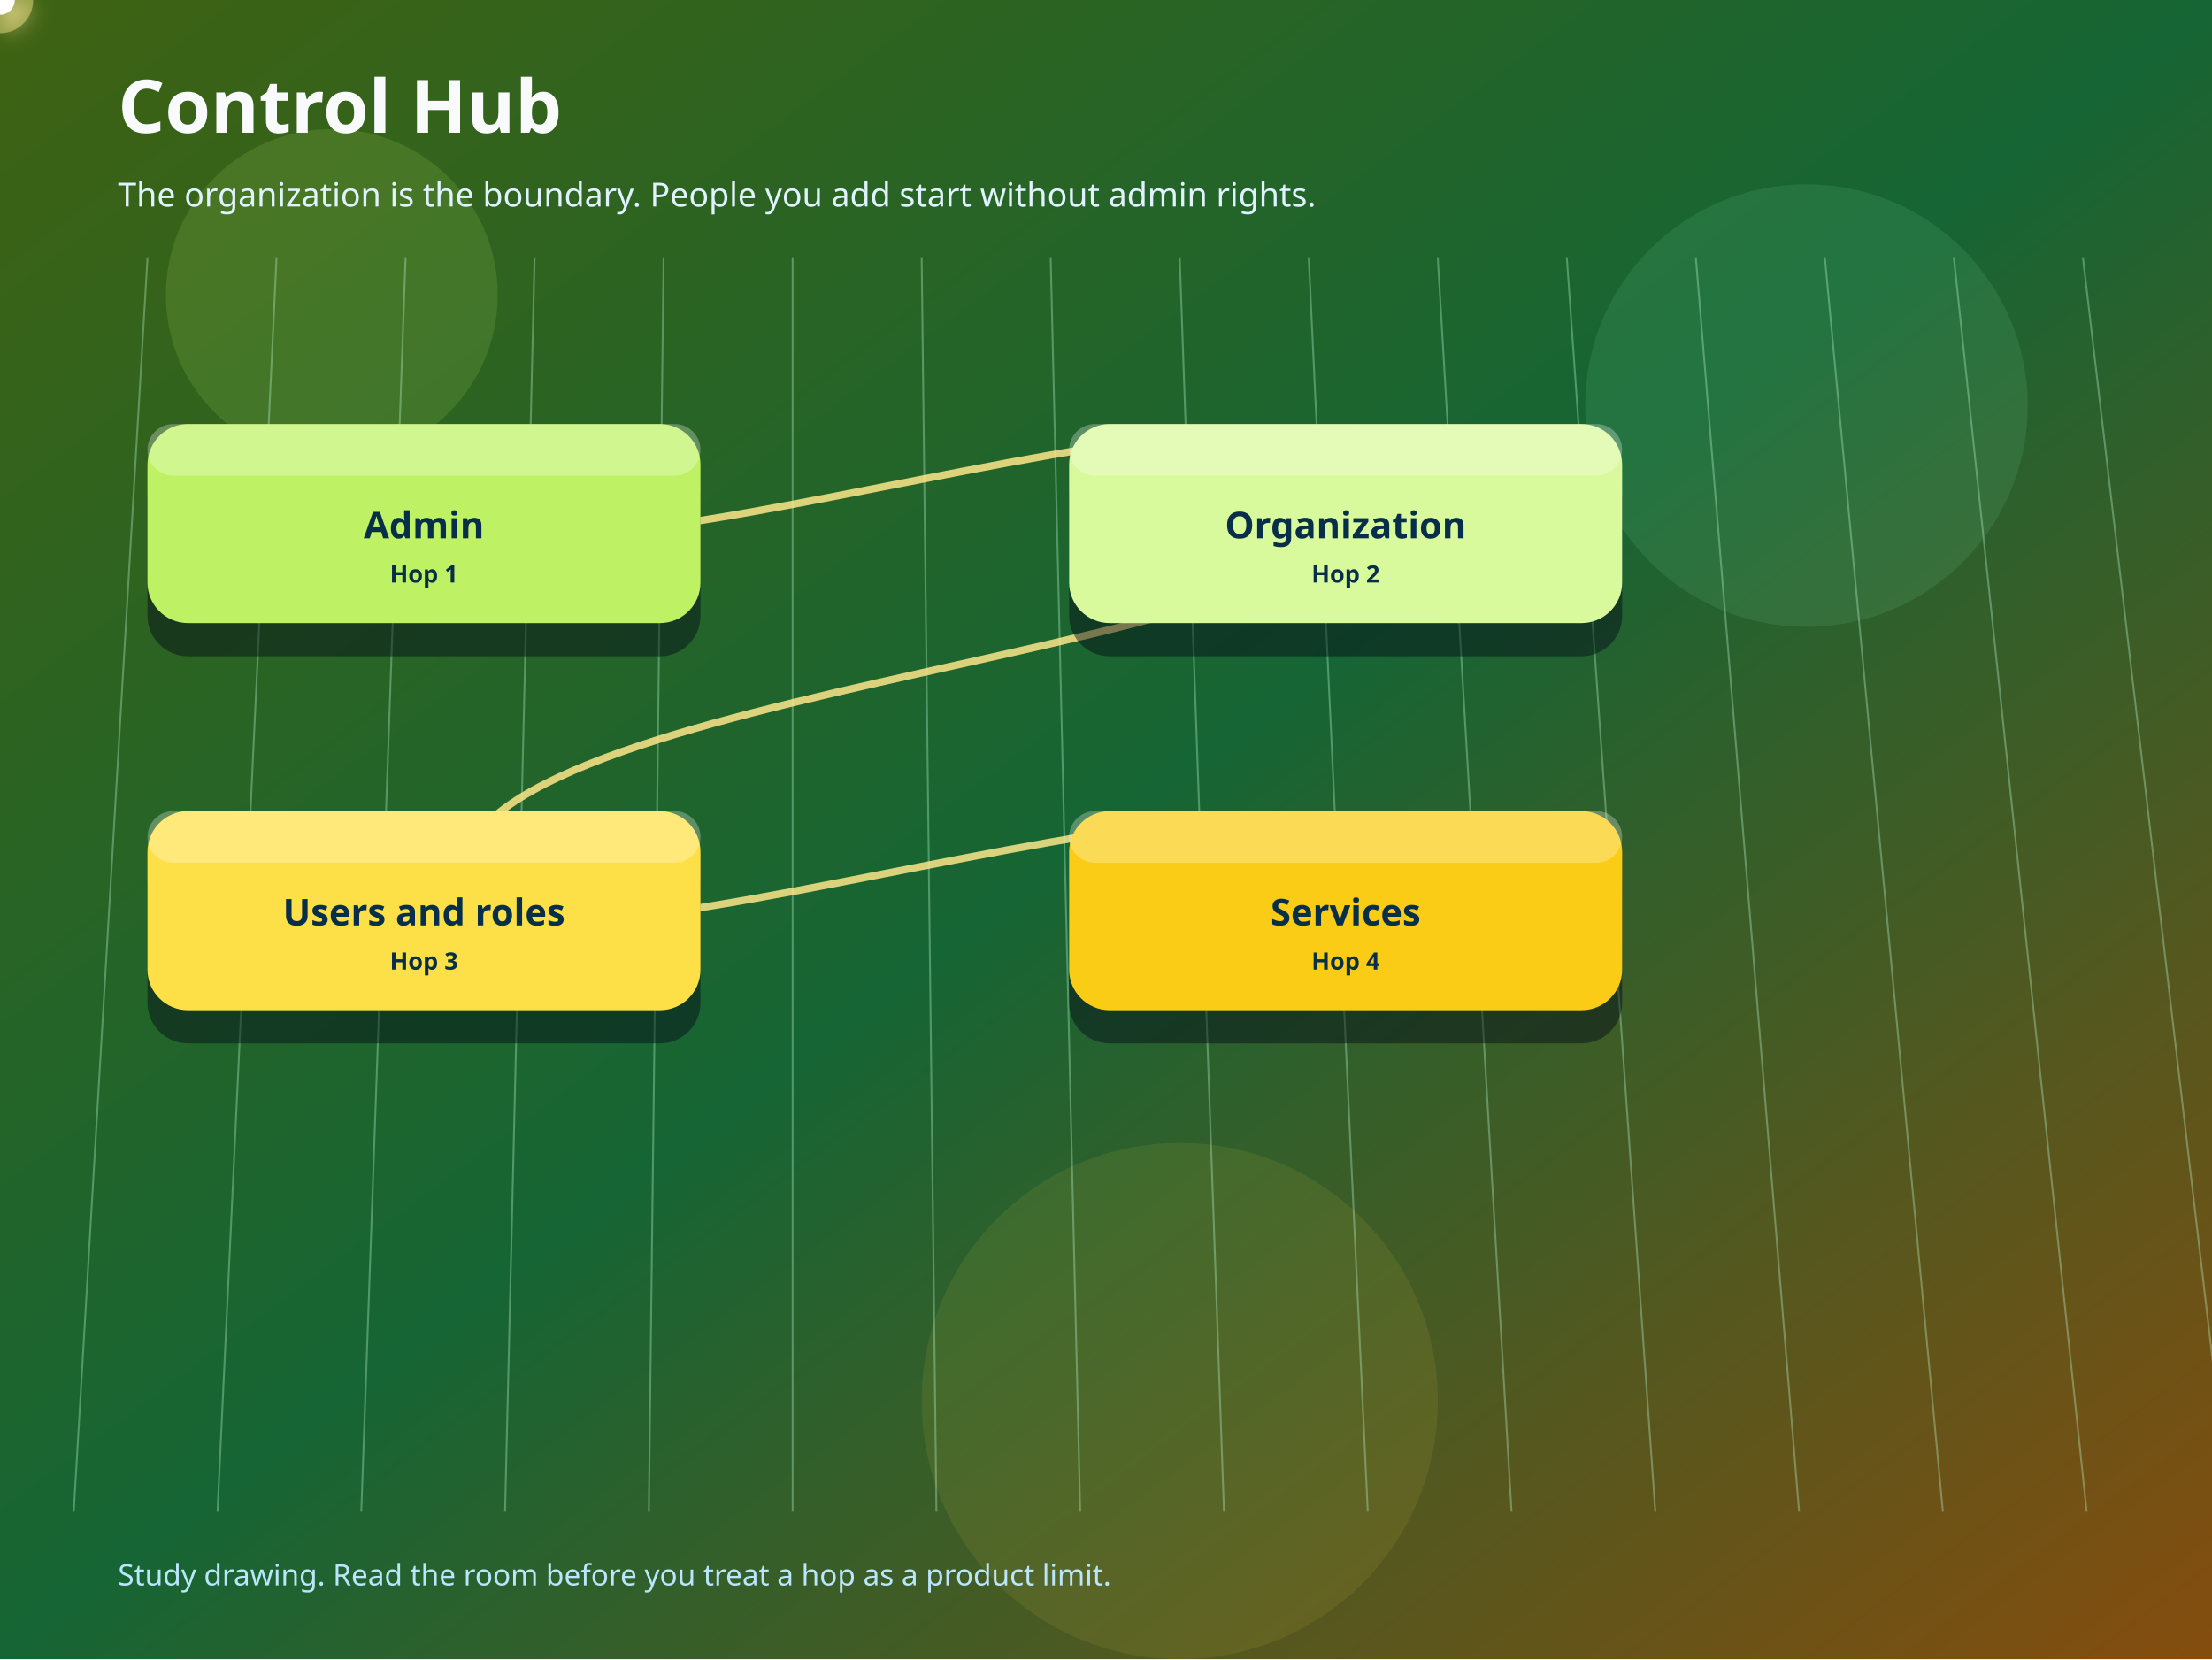
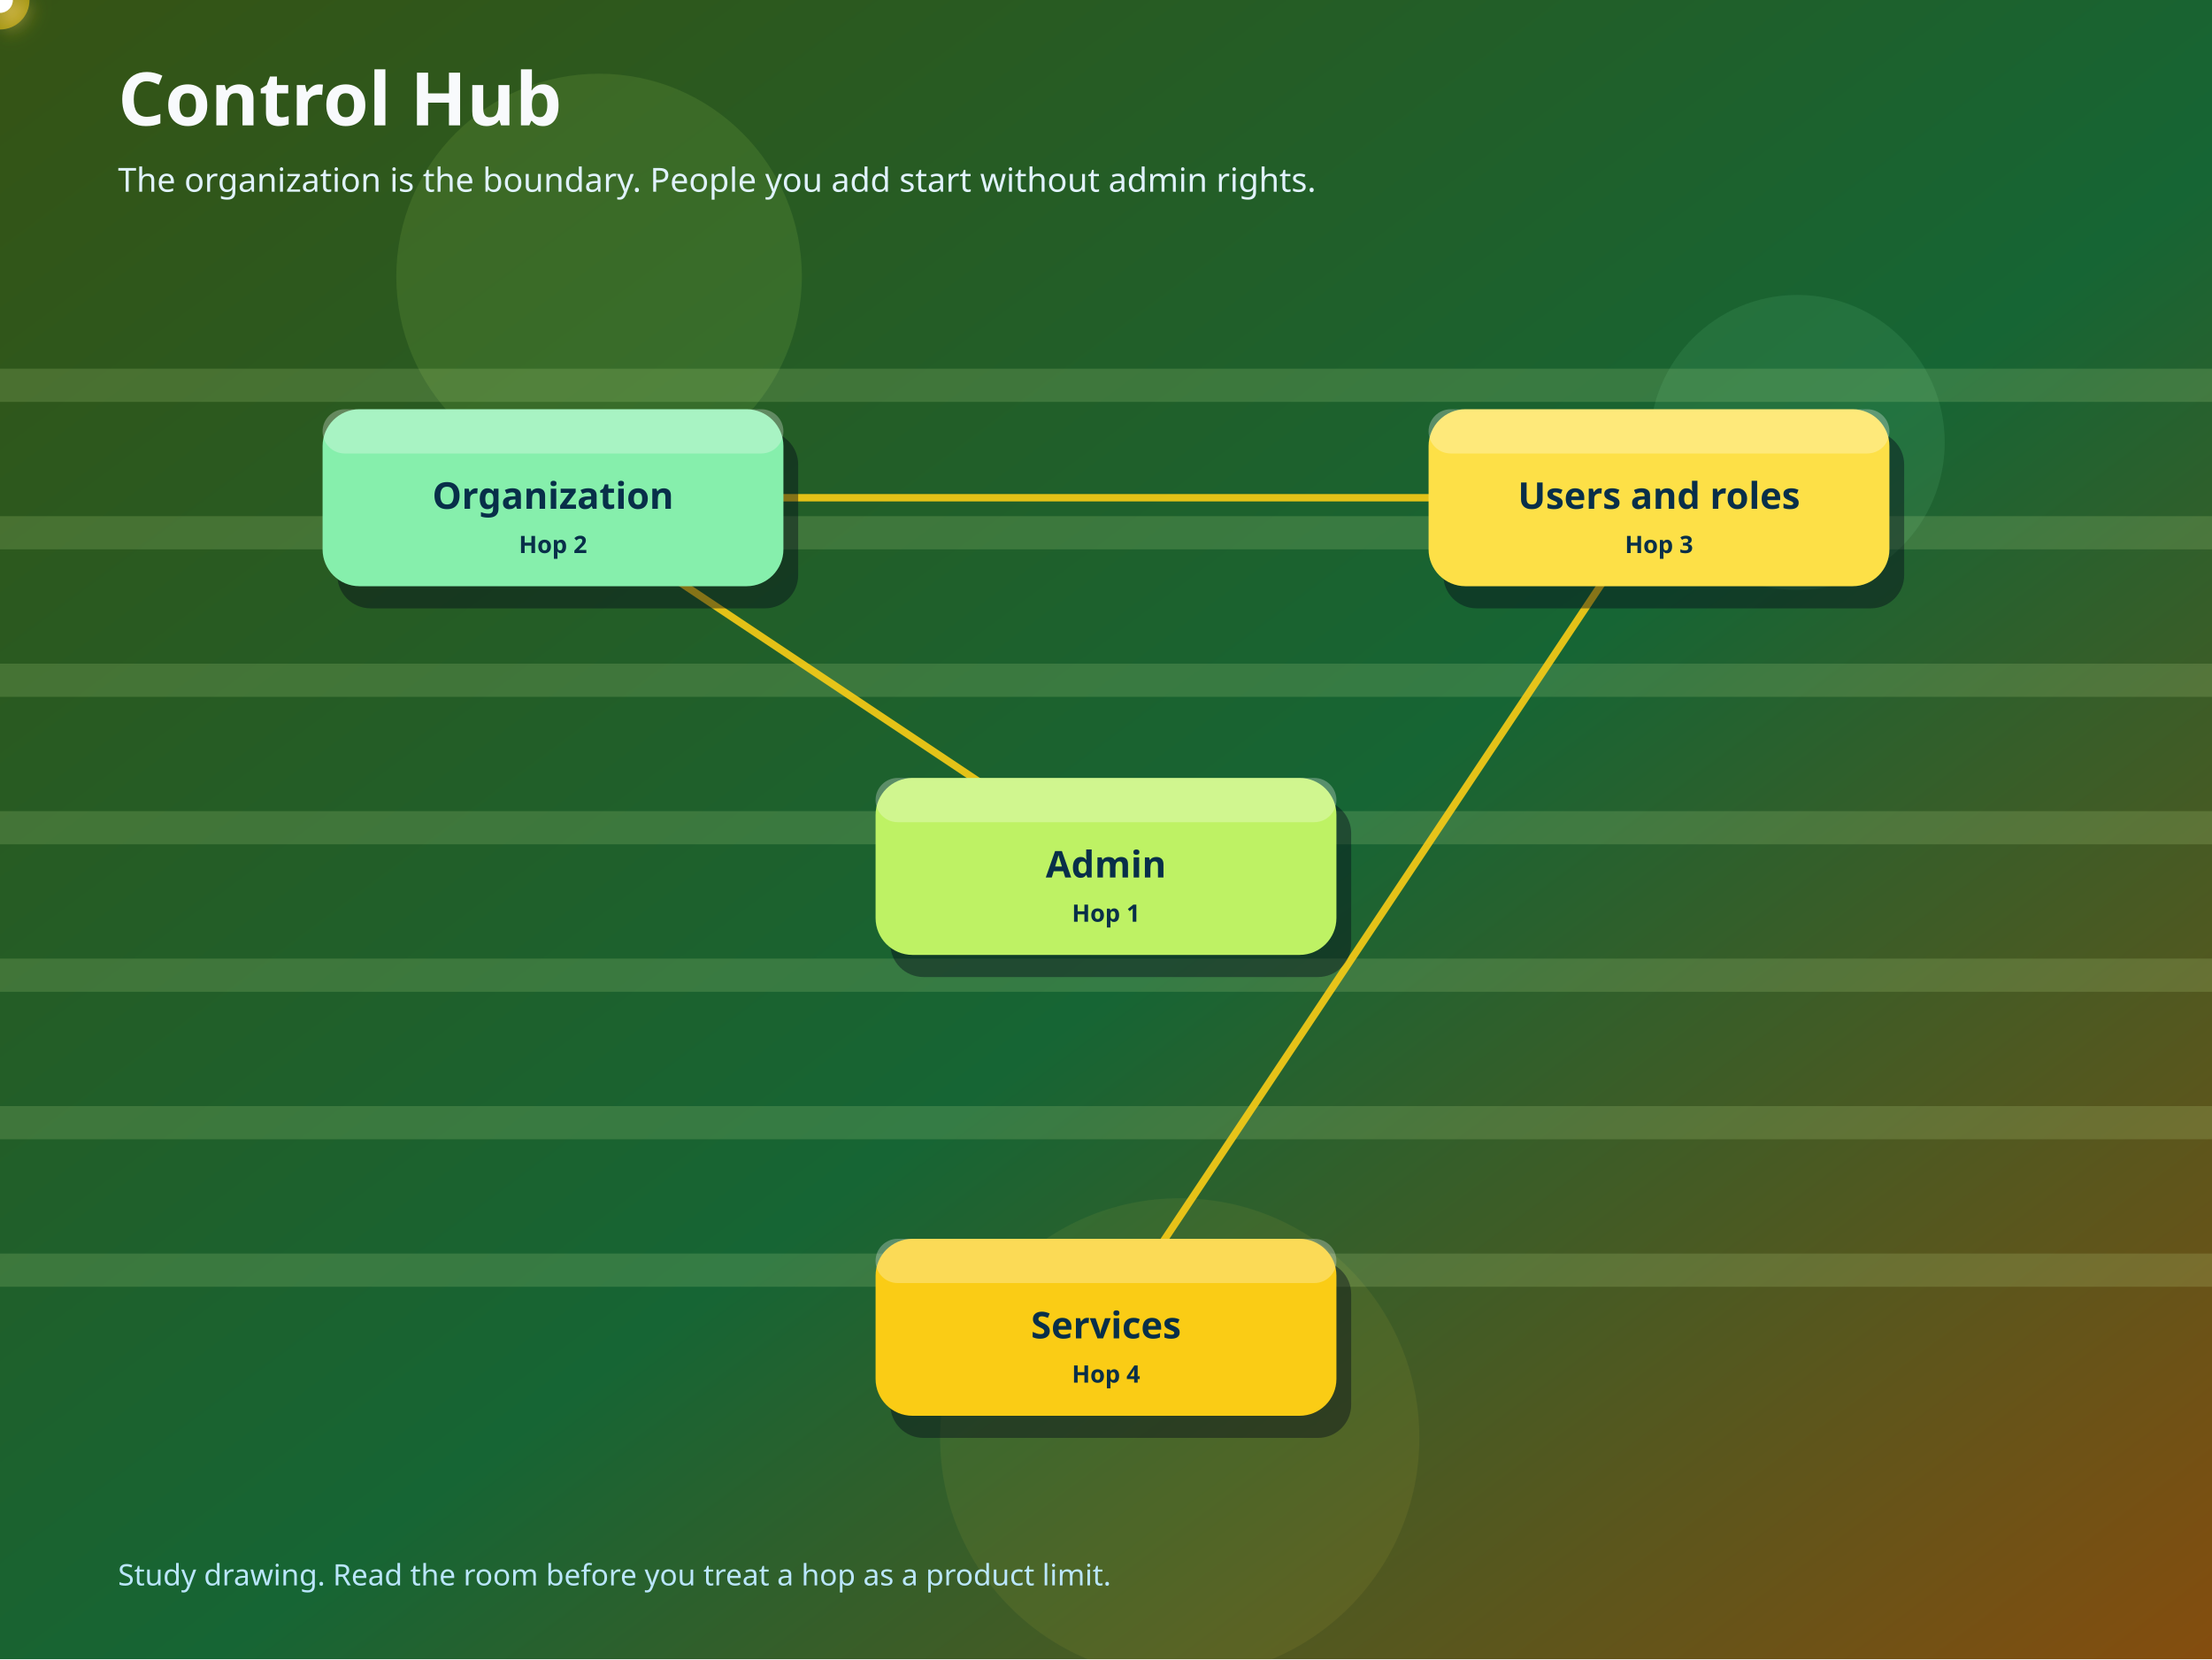
- <svg xmlns="http://www.w3.org/2000/svg" data-palette="5" viewBox="0 0 1200 900" role="img" aria-label="Control Hub">
+ <svg xmlns="http://www.w3.org/2000/svg" viewBox="0 0 1200 900" data-layout="hub" role="img" aria-label="Control Hub">
  <defs>
    <linearGradient id="sky" x1="0" y1="0" x2="1" y2="1">
-       <stop offset="0" stop-color="#3f6212" />
-       <stop offset="0.5" stop-color="#166534" />
+       <stop offset="0" stop-color="#365314" />
+       <stop offset="0.55" stop-color="#166534" />
      <stop offset="1" stop-color="#854d0e" />
    </linearGradient>
-     <filter id="glow" x="-50%" y="-50%" width="200%" height="200%">
+     <filter id="glow" x="-40%" y="-40%" width="180%" height="180%">
      <feGaussianBlur stdDeviation="6" result="b" />
      <feMerge>
        <feMergeNode in="b" />
        <feMergeNode in="SourceGraphic" />
      </feMerge>
    </filter>
  </defs>
  <rect width="1200" height="900" fill="url(#sky)" />
-   <g opacity="0.55">
-     <animateTransform attributeName="transform" type="translate" values="0 0; 0 18; 0 0" dur="14s" repeatCount="indefinite" />
-     <circle cx="180" cy="160" r="90" fill="#bef264" opacity="0.25" />
-     <circle cx="980" cy="220" r="120" fill="#86efac" opacity="0.2" />
-     <circle cx="640" cy="760" r="140" fill="#fde047" opacity="0.16" />
+   <g opacity="0.5">
+     <animateTransform attributeName="transform" type="translate" values="0 0; 0 12; 0 0" dur="16s" repeatCount="indefinite" />
+     <circle cx="325" cy="150" r="110" fill="#bef264" opacity="0.22" />
+     <circle cx="975" cy="240" r="80" fill="#86efac" opacity="0.2" />
+     <circle cx="640" cy="780" r="130" fill="#fde047" opacity="0.14" />
  </g>
-   <g opacity="0.35" stroke="#bbf7d0" stroke-width="1">
-     <animateTransform attributeName="transform" type="translate" values="0 0; -12 8; 0 0" dur="18s" repeatCount="indefinite" />
-     <line x1="80" y1="140" x2="40" y2="820" />
-     <line x1="150" y1="140" x2="118" y2="820" />
-     <line x1="220" y1="140" x2="196" y2="820" />
-     <line x1="290" y1="140" x2="274" y2="820" />
-     <line x1="360" y1="140" x2="352" y2="820" />
-     <line x1="430" y1="140" x2="430" y2="820" />
-     <line x1="500" y1="140" x2="508" y2="820" />
-     <line x1="570" y1="140" x2="586" y2="820" />
-     <line x1="640" y1="140" x2="664" y2="820" />
-     <line x1="710" y1="140" x2="742" y2="820" />
-     <line x1="780" y1="140" x2="820" y2="820" />
-     <line x1="850" y1="140" x2="898" y2="820" />
-     <line x1="920" y1="140" x2="976" y2="820" />
-     <line x1="990" y1="140" x2="1054" y2="820" />
-     <line x1="1060" y1="140" x2="1132" y2="820" />
-     <line x1="1130" y1="140" x2="1210" y2="820" />
+   <g>
+     <animateTransform attributeName="transform" type="translate" values="0 0; -16 10; 0 0" dur="18s" repeatCount="indefinite" />
+     <g opacity="0.16">
+       <rect x="0" y="200" width="1200" height="18" fill="#d9f99d" />
+       <rect x="0" y="280" width="1200" height="18" fill="#d9f99d" />
+       <rect x="0" y="360" width="1200" height="18" fill="#d9f99d" />
+       <rect x="0" y="440" width="1200" height="18" fill="#d9f99d" />
+       <rect x="0" y="520" width="1200" height="18" fill="#d9f99d" />
+       <rect x="0" y="600" width="1200" height="18" fill="#d9f99d" />
+       <rect x="0" y="680" width="1200" height="18" fill="#d9f99d" />
+     </g>
  </g>
-   <text x="64" y="72" fill="#f8fafc" font-size="40" font-family="system-ui,sans-serif" font-weight="800">Control Hub</text>
-   <text x="64" y="112" fill="#e0f2fe" font-size="18" font-family="system-ui,sans-serif">The organization is the boundary. People you add start without admin rights.</text>
-   <path d="M 250 266 C 250 356 750 160 750 266 C 750 356 250 370 250 476 C 250 566 750 370 750 476" fill="none" stroke="#fde68a" stroke-width="4" stroke-linecap="round" opacity="0.85" />
+   <text x="64" y="68" fill="#f8fafc" font-size="40" font-family="system-ui,sans-serif" font-weight="800">Control Hub</text>
+   <text x="64" y="104" fill="#e0f2fe" font-size="18" font-family="system-ui,sans-serif">The organization is the boundary. People you add start without admin rights.</text>
+   <path d="M 600 470 L 300 270 L 900 270 L 600 720" fill="none" stroke="#facc15" stroke-width="4" stroke-linecap="round" opacity="0.9" />
  <g class="hop">
-     <rect x="80" y="248" width="300" height="108" rx="22" fill="#020617" opacity="0.45" />
-     <rect x="80" y="230" width="300" height="108" rx="22" fill="#bef264" />
-     <rect x="80" y="230" width="300" height="28" rx="14" fill="#ffffff" opacity="0.28" />
-     <text x="230" y="292" text-anchor="middle" fill="#082f49" font-size="20" font-family="system-ui,sans-serif" font-weight="800">Admin</text>
-     <text x="230" y="316" text-anchor="middle" fill="#082f49" font-size="13" font-family="system-ui,sans-serif" font-weight="700">Hop 1</text>
+     <rect x="483.0" y="434.0" width="250" height="96" rx="18" fill="#020617" opacity="0.42" />
+     <rect x="475.0" y="422.0" width="250" height="96" rx="20" fill="#bef264" />
+     <rect x="475.0" y="422.0" width="250" height="24" rx="12" fill="#ffffff" opacity="0.28" />
+     <text x="600" y="476.0" text-anchor="middle" fill="#082f49" font-size="20" font-family="system-ui,sans-serif" font-weight="800">Admin</text>
+     <text x="600" y="500.0" text-anchor="middle" fill="#082f49" font-size="13" font-family="system-ui,sans-serif" font-weight="700">Hop 1</text>
  </g>
  <g class="hop">
-     <rect x="580" y="248" width="300" height="108" rx="22" fill="#020617" opacity="0.45" />
-     <rect x="580" y="230" width="300" height="108" rx="22" fill="#d9f99d" />
-     <rect x="580" y="230" width="300" height="28" rx="14" fill="#ffffff" opacity="0.28" />
-     <text x="730" y="292" text-anchor="middle" fill="#082f49" font-size="20" font-family="system-ui,sans-serif" font-weight="800">Organization</text>
-     <text x="730" y="316" text-anchor="middle" fill="#082f49" font-size="13" font-family="system-ui,sans-serif" font-weight="700">Hop 2</text>
+     <rect x="183.0" y="234.0" width="250" height="96" rx="18" fill="#020617" opacity="0.42" />
+     <rect x="175.0" y="222.0" width="250" height="96" rx="20" fill="#86efac" />
+     <rect x="175.0" y="222.0" width="250" height="24" rx="12" fill="#ffffff" opacity="0.28" />
+     <text x="300" y="276.0" text-anchor="middle" fill="#082f49" font-size="20" font-family="system-ui,sans-serif" font-weight="800">Organization</text>
+     <text x="300" y="300.0" text-anchor="middle" fill="#082f49" font-size="13" font-family="system-ui,sans-serif" font-weight="700">Hop 2</text>
  </g>
  <g class="hop">
-     <rect x="80" y="458" width="300" height="108" rx="22" fill="#020617" opacity="0.45" />
-     <rect x="80" y="440" width="300" height="108" rx="22" fill="#fde047" />
-     <rect x="80" y="440" width="300" height="28" rx="14" fill="#ffffff" opacity="0.28" />
-     <text x="230" y="502" text-anchor="middle" fill="#082f49" font-size="20" font-family="system-ui,sans-serif" font-weight="800">Users and roles</text>
-     <text x="230" y="526" text-anchor="middle" fill="#082f49" font-size="13" font-family="system-ui,sans-serif" font-weight="700">Hop 3</text>
+     <rect x="783.0" y="234.0" width="250" height="96" rx="18" fill="#020617" opacity="0.42" />
+     <rect x="775.0" y="222.0" width="250" height="96" rx="20" fill="#fde047" />
+     <rect x="775.0" y="222.0" width="250" height="24" rx="12" fill="#ffffff" opacity="0.28" />
+     <text x="900" y="276.0" text-anchor="middle" fill="#082f49" font-size="20" font-family="system-ui,sans-serif" font-weight="800">Users and roles</text>
+     <text x="900" y="300.0" text-anchor="middle" fill="#082f49" font-size="13" font-family="system-ui,sans-serif" font-weight="700">Hop 3</text>
  </g>
  <g class="hop">
-     <rect x="580" y="458" width="300" height="108" rx="22" fill="#020617" opacity="0.45" />
-     <rect x="580" y="440" width="300" height="108" rx="22" fill="#facc15" />
-     <rect x="580" y="440" width="300" height="28" rx="14" fill="#ffffff" opacity="0.28" />
-     <text x="730" y="502" text-anchor="middle" fill="#082f49" font-size="20" font-family="system-ui,sans-serif" font-weight="800">Services</text>
-     <text x="730" y="526" text-anchor="middle" fill="#082f49" font-size="13" font-family="system-ui,sans-serif" font-weight="700">Hop 4</text>
+     <rect x="483.0" y="684.0" width="250" height="96" rx="18" fill="#020617" opacity="0.42" />
+     <rect x="475.0" y="672.0" width="250" height="96" rx="20" fill="#facc15" />
+     <rect x="475.0" y="672.0" width="250" height="24" rx="12" fill="#ffffff" opacity="0.28" />
+     <text x="600" y="726.0" text-anchor="middle" fill="#082f49" font-size="20" font-family="system-ui,sans-serif" font-weight="800">Services</text>
+     <text x="600" y="750.0" text-anchor="middle" fill="#082f49" font-size="13" font-family="system-ui,sans-serif" font-weight="700">Hop 4</text>
  </g>
  <g filter="url(#glow)">
-     <animateMotion dur="6.5s" repeatCount="indefinite" path="M 250 266 C 250 356 750 160 750 266 C 750 356 250 370 250 476 C 250 566 750 370 750 476" />
-     <circle r="18" fill="#fde68a" opacity="0.45" />
-     <circle r="8" fill="#ffffff" />
+     <animateMotion dur="4.5s" repeatCount="indefinite" path="M 600 470 L 300 270 L 900 270 L 600 720" />
+     <circle r="16" fill="#facc15" opacity="0.55" />
+     <circle r="7" fill="#ffffff" />
  </g>
  <text x="64" y="860" fill="#bae6fd" font-size="16" font-family="system-ui,sans-serif">Study drawing. Read the room before you treat a hop as a product limit.</text>
</svg>
